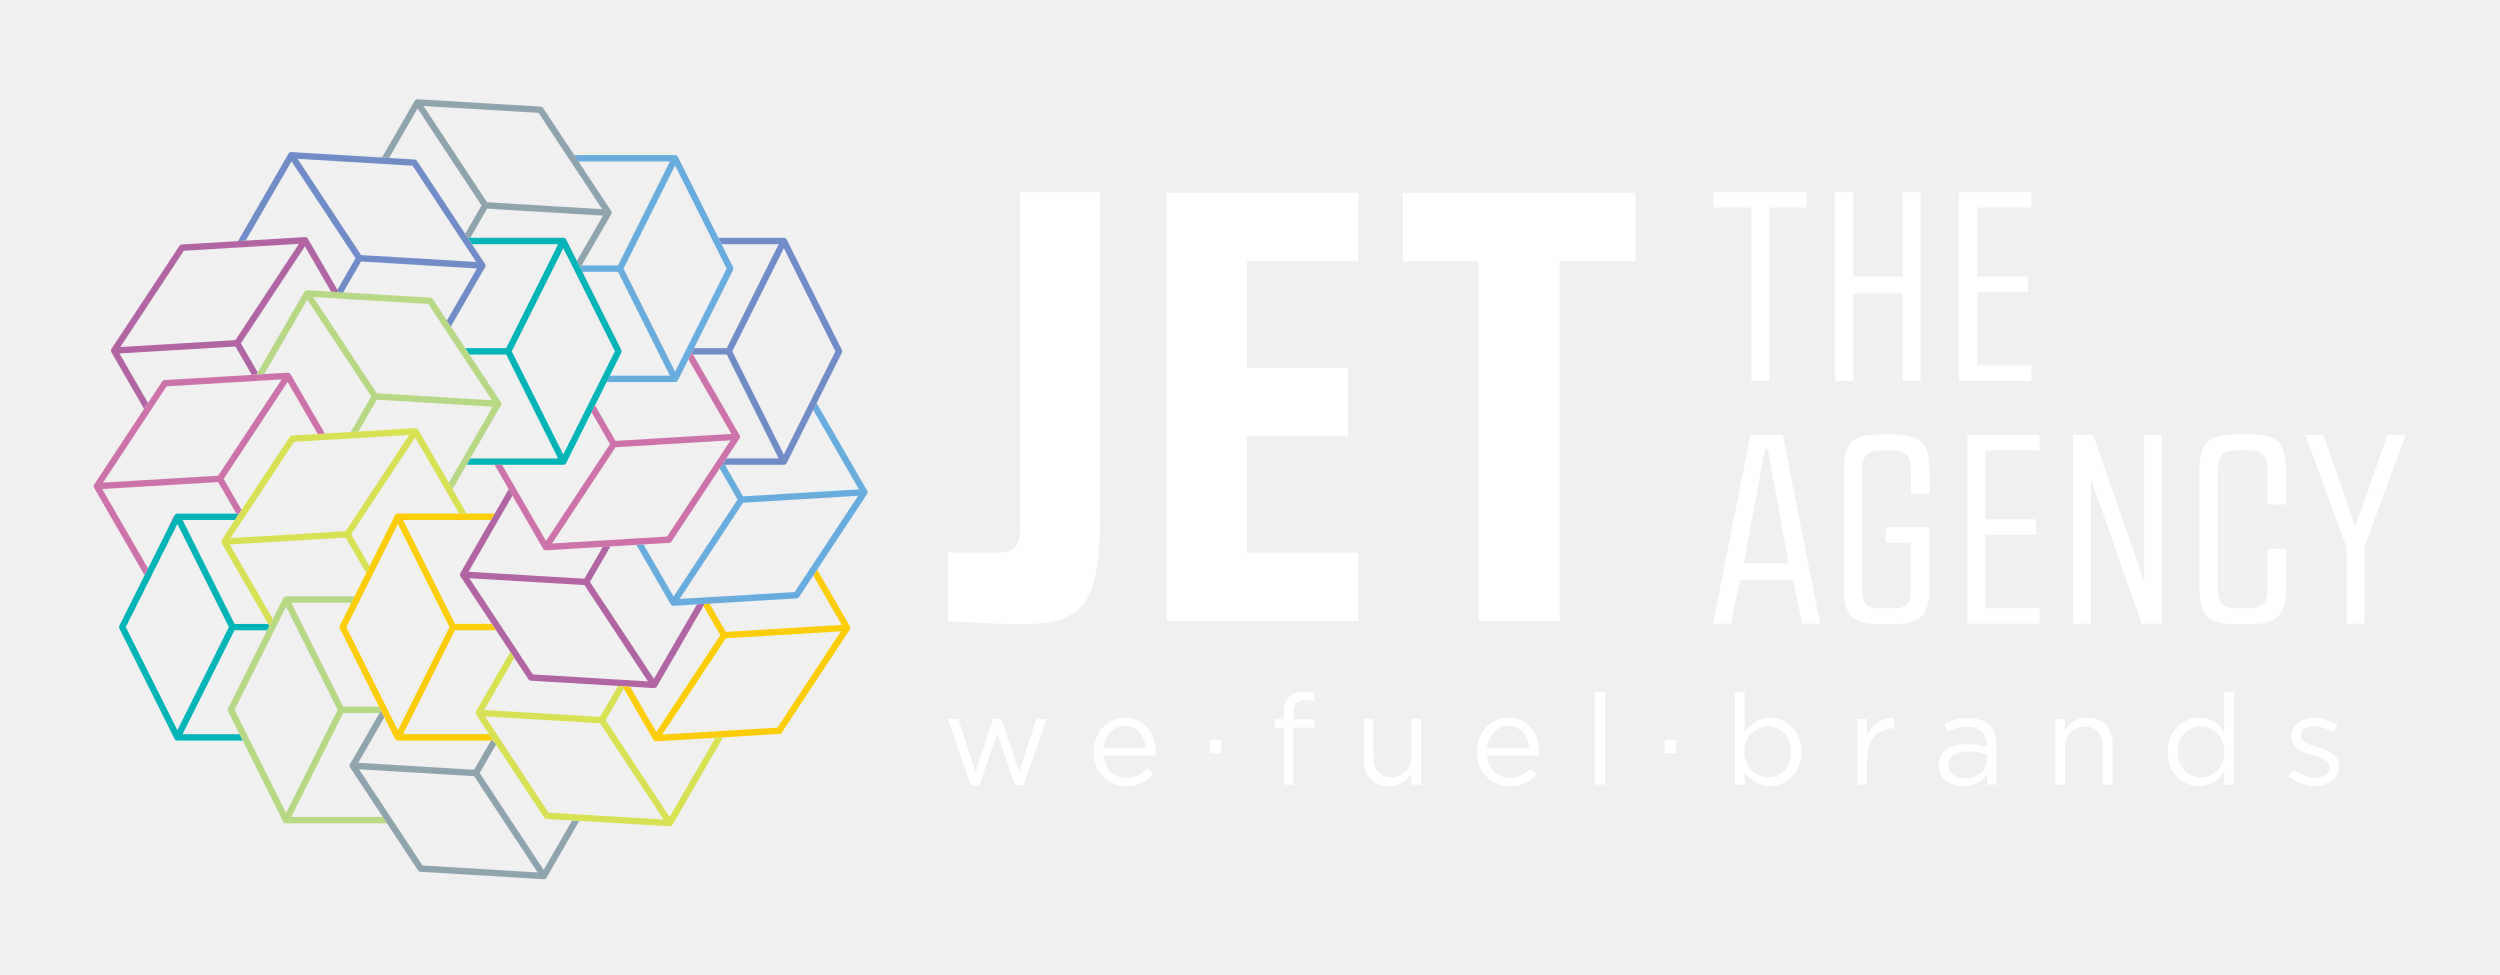
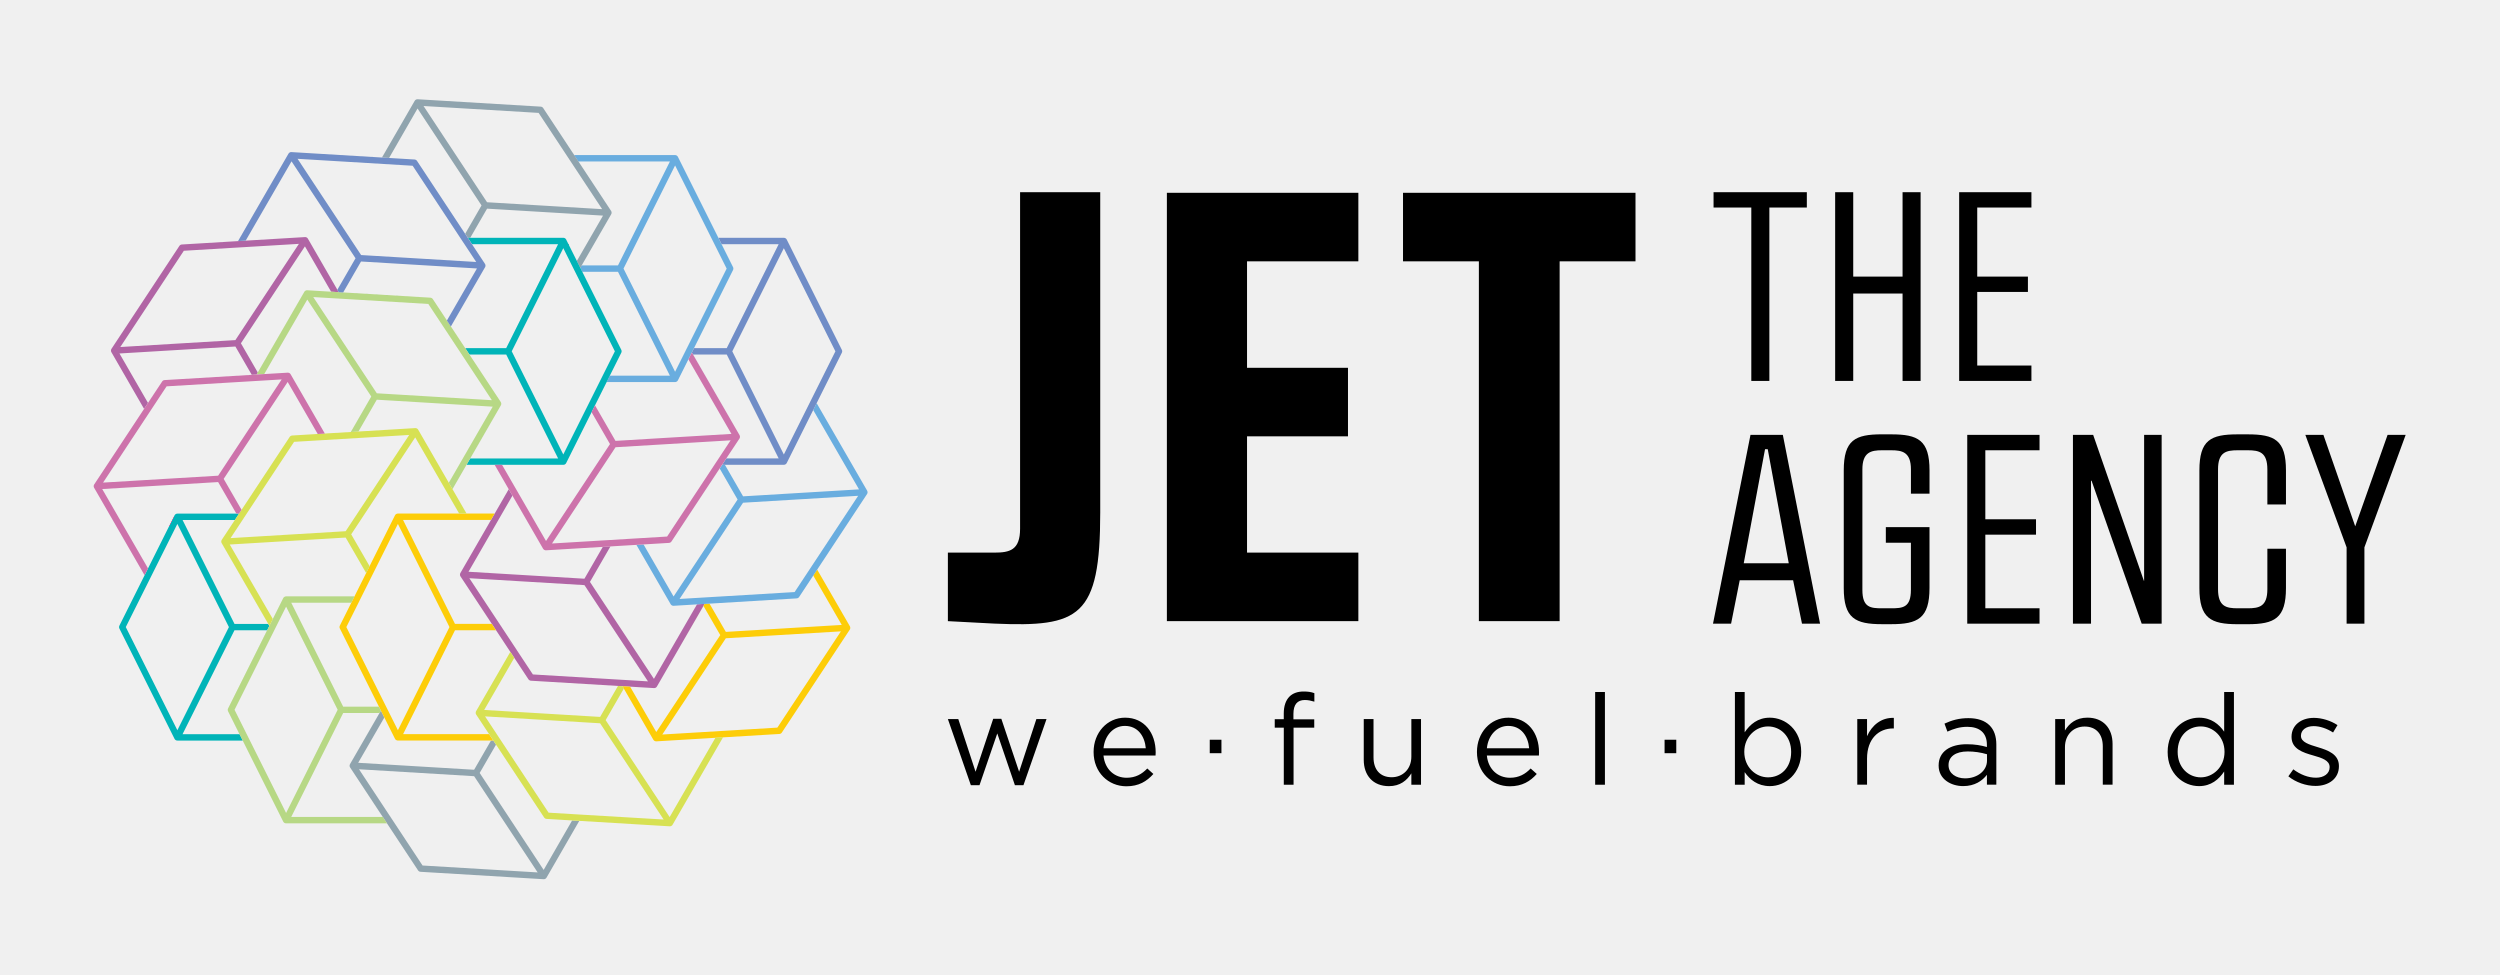
<svg xmlns="http://www.w3.org/2000/svg" width="526" height="205" viewBox="0 0 526 205" fill="none">
  <path d="m140.951 33.975-10.924 21.861h-7.648l5.401-9.364-5.696 9.868 8.632 17.274-8.215-16.434h7.52l10.924 21.86h-12.644l-.671 1.35h14.409c.047 0 .093-.012.139-.023.012 0 .024 0 .035-.006.017-.006.035-.017.052-.023a.905.905 0 0 0 .11-.047c.023-.011.035-.029.058-.04.029-.023.058-.04.081-.07a.33.33 0 0 0 .046-.058.223.223 0 0 0 .047-.058c.006-.011.006-.017.011-.028.006-.006.012-.018.018-.024l2.205-4.412.718-1.442 8.673-17.35a.691.691 0 0 0 0-.602l-3.086-6.173-8.516-17.037c-.006-.006-.012-.018-.017-.024-.006-.011-.006-.017-.012-.029-.012-.023-.029-.034-.046-.057-.018-.024-.029-.041-.047-.058a.953.953 0 0 0-.081-.07c-.017-.011-.034-.029-.058-.04a.359.359 0 0 0-.11-.047c-.017-.005-.034-.017-.057-.023a.616.616 0 0 0-.18-.023h-21.241l.892 1.343h19.278v.006Zm1.088.834 10.85 21.705-10.85 21.704-.694-1.395-6.114-12.23-4.041-8.08.95-1.899 9.899-19.805Z" fill="#69ADDF" />
  <path d="m87.852 22.828 13.46 20.396-3.433 5.953.567.863h.492l3.543-6.139 24.396 1.465-1.383 2.392-4.122 7.14-2.246-4.488 2.246 4.494.723 1.442 5.697-9.868.799-1.384c.006-.006.006-.011.006-.017a.668.668 0 0 0 .063-.15c.006-.018.006-.041.012-.059v-.006c.006-.04.012-.075.012-.115 0-.023-.006-.047-.006-.07-.006-.035-.006-.07-.018-.104-.005-.023-.017-.046-.028-.07-.012-.023-.012-.046-.024-.07a.064.064 0 0 0-.017-.022c-.006-.012-.006-.018-.012-.03l-6.871-10.406-.886-1.343-6.536-9.897a.666.666 0 0 0-.521-.3l-25.896-1.553c-.011 0-.017.006-.029.006-.011 0-.023-.006-.029-.006a.29.29 0 0 0-.069.012c-.029.006-.052.006-.081.011-.035.006-.064.023-.099.035-.023.012-.046.017-.063.029-.035.017-.07.046-.099.07-.011.011-.029.023-.04.034a.56.56 0 0 0-.11.145l-6.883 11.918 1.499.092 5.986-10.4Zm25.473.926 6.547 9.92 6.409 9.706.411.625-1.152-.07-23.064-1.383-11.191-16.956-2.171-3.29 24.211 1.448Zm1.059 159.275-13.46-20.396 2.716-4.708.717-1.245 10.12 15.329-10.687-16.192h-.492l-3.543 6.139-24.396-1.466 1.546-2.669 3.96-6.862-.724-1.442-6.496 11.251a.875.875 0 0 0-.07.168c-.005.018-.005.041-.01.058-.007.029-.007.052-.007.076 0 .011-.005.023-.005.04 0 .023.005.046.005.07.006.023.006.046.012.069 0 .012.006.023.006.035a.35.35 0 0 0 .029.069c.011.023.011.047.029.064l.017.029.012.029 7.757 11.756 6.536 9.896a.68.68 0 0 0 .522.301l25.895 1.558h.064c.028 0 .057-.006.086-.011.024-.006.047-.006.07-.012a.456.456 0 0 0 .092-.04c.024-.012.041-.018.064-.029.035-.018.064-.047.093-.07.011-.011.029-.023.046-.035a.601.601 0 0 0 .104-.139l6.878-11.923-1.499-.093-5.987 10.395Zm-25.478-.927-11.231-17.008-2.136-3.237 24.216 1.454 9.153 13.863 4.214 6.382-24.216-1.454Z" fill="#90A4AE" />
  <path d="m116.393 53.456-9.888 19.788h-8.626l-2.924-4.43 10.404 15.763-6.594-9.99h7.74l.446.898 10.478 20.97H98.933l6.443-11.166-7.028 12.173-.191.336h20.361a.79.79 0 0 0 .168-.023h.011c.023-.006.035-.018.058-.024.006 0 .006-.005.012-.005.023-.006.046-.018.069-.03.012-.005.017-.005.029-.011.017-.011.035-.029.058-.04l.011-.012c.006-.006.018-.012.024-.023a.289.289 0 0 0 .046-.04c.017-.018.029-.041.046-.059a.223.223 0 0 0 .047-.058c.005-.011.005-.023.011-.029.006-.005.012-.017.017-.023l8.511-17.03.671-1.35 2.414-4.83a.685.685 0 0 0 0-.602l-8.631-17.275-.724-1.442-2.246-4.493a.065.065 0 0 0-.018-.023c-.005-.012-.005-.018-.011-.03-.012-.023-.029-.034-.047-.057-.017-.023-.028-.04-.046-.058a.126.126 0 0 0-.046-.04.041.041 0 0 1-.023-.024c-.006 0-.006-.006-.012-.006a.205.205 0 0 0-.058-.04c-.011-.006-.023-.006-.029-.012-.023-.011-.046-.023-.069-.029-.006 0-.012-.006-.012-.006-.017-.005-.035-.017-.058-.023h-.011a.78.78 0 0 0-.168-.023H98.435l.885 1.35h18.098l-1.025 2.078Zm12.482 19.475.492.985-10.23 20.465-.619 1.24-10.849-21.705 10.849-21.705 2.257 4.523 8.1 16.197Zm-78.468 81.543H38.406l10.924-21.861h6.872l-8.21 16.435 8.673-17.35-10.038-17.396 9.795 16.968h-7.086l-10.924-21.861h11.005l.892-1.344H37.323c-.046 0-.098.012-.144.018-.012.005-.024 0-.035.005-.017.006-.035.012-.058.024-.035.017-.075.028-.104.046-.018.011-.04.029-.058.04-.03.024-.058.041-.081.07a.351.351 0 0 0-.047.058.224.224 0 0 0-.046.058c-.006.011-.006.017-.011.029a.065.065 0 0 0-.018.023l-6.298 12.595-5.303 10.609a.687.687 0 0 0 0 .602l11.601 23.211a.091.091 0 0 0 .018.023c.005.011.005.017.011.029.012.017.03.034.047.058.017.023.028.04.046.058a.425.425 0 0 0 .08.063.206.206 0 0 0 .059.041c.035.017.07.035.104.046.017.006.035.017.058.023a.59.59 0 0 0 .18.023h13.76L48 149.644l2.408 4.83Zm-13.09-.834-10.849-21.704 10.85-21.705 5.864 11.744 4.979 9.961-.95 1.899-9.893 19.805Z" fill="#00B4B8" />
  <path d="m31.135 84.768-5.998-10.395 24.39-1.465 3.44 5.953 1.024-.064 10.038-17.39-9.795 16.962-3.543-6.139 13.466-20.395 5.505 9.537 1.61.099-6.49-11.252a.588.588 0 0 0-.104-.133c-.006-.006-.006-.006-.006-.012a.1.1 0 0 0-.029-.023l-.011-.012c-.023-.023-.053-.034-.076-.052a.102.102 0 0 1-.029-.023l-.034-.017c-.006-.006-.012-.006-.018-.006l-.052-.017c-.023-.006-.04-.018-.058-.024-.017-.005-.034-.005-.052-.005h-.006a.446.446 0 0 0-.086-.012h-.065l-12.446.747-1.61.098-11.839.713a.657.657 0 0 0-.52.3L23.452 73.395c-.006.012-.006.018-.012.023-.006.012-.012.018-.017.03a.267.267 0 0 0-.023.069.351.351 0 0 0-.03.07l-.017.104c0 .023-.006.046-.006.07 0 .04.006.08.012.12.006.018.006.035.006.053a.47.47 0 0 0 .07.168l6.877 11.923 3.803-5.762-2.981 4.506Zm7.543-32.007 11.863-.712 10.247-.614 2.101-.127-13.367 20.25-24.211 1.454 13.367-20.25Zm98.909 90.067-13.46-20.395 4.313-7.476-1.609.098-3.867 6.706-24.39-1.465 6.483-11.235 2.762-4.789 6.443 11.165-7.028-12.172-.197-.336-2.958 5.131-.776 1.343-6.443 11.165a.545.545 0 0 0-.052.133c-.006.012-.012.023-.012.035-.006.023-.006.04-.006.058-.005.017-.005.04-.005.058-.006.017-.006.04-.006.058 0 .023.006.046.006.069 0 .023.005.046.011.064 0 .011 0 .029.006.04a.324.324 0 0 0 .029.07.217.217 0 0 0 .023.064c.006.011.012.017.017.023.006.011.006.017.012.029l9.969 15.097.527.793.828 1.257 2.975 4.505a.68.68 0 0 0 .522.301l19.272 1.158 1.609.093 5.008.301h.064a.23.23 0 0 0 .063-.011h.024c.023-.006.04-.006.063-.012h.012c.023-.006.04-.017.058-.023a.378.378 0 0 1 .035-.017c.017-.012.04-.012.057-.024 0 0 .006 0 .006-.005.023-.012.047-.035.07-.053.005-.005.011-.005.017-.011.017-.012.035-.023.046-.035 0 0 0-.006.006-.006a.522.522 0 0 0 .081-.11c.006-.011.018-.017.023-.029l3.491-6.045 6.554-11.345-1.61.099-9.066 15.681Zm-6.177.232h-.029l-19.266-1.158-3.387-5.131v-.006l-.677-1.03-9.153-13.858-.145-.22 24.216 1.453 10.531 15.96 2.831 4.291-2.547-.156-2.374-.145Z" fill="#B165A5" />
  <path d="m171.102 121.089 6.003 10.395-24.39 1.465-3.439-5.953 18.335-1.101-19.354 1.164-6.559 11.345.7-1.21 5.604-9.706 3.543 6.138-13.465 20.396-5.506-9.543-1.609-.093 6.495 11.246a.63.63 0 0 0 .104.139l.006.006a.498.498 0 0 0 .046.035c.006.005.012.005.012.011a.358.358 0 0 0 .087.064c.017.011.035.017.052.023l.041.017c.017.006.034.018.052.024h.011c.018.005.041.005.064.011.011 0 .023.006.029.006.017.006.04.012.058.012h.063l12.447-.748 1.61-.092 11.839-.712a.667.667 0 0 0 .521-.302l14.293-21.652c.006-.006.006-.017.012-.023.006-.012.012-.018.017-.029a.305.305 0 0 0 .024-.07c.011-.023.023-.046.029-.069.011-.035.011-.07.017-.104 0-.023.006-.047.006-.07a.827.827 0 0 0-.012-.121c-.006-.018-.006-.041-.006-.058-.017-.058-.034-.116-.069-.168l-6.884-11.924-3.803 5.762 2.976-4.511Zm-7.544 32.001-11.862.712-7.625.458-4.724.283 13.368-20.251 24.211-1.453-13.368 20.251Zm-78.751 1.384 2.414-4.83 8.51-17.037h8.626l2.484 3.764-9.97-15.097 6.595 9.99h-7.74L84.8 109.397h18.491l.776-1.344h-20.36a.865.865 0 0 0-.18.024c-.017.005-.034.017-.057.023a.694.694 0 0 0-.076.035c-.011.005-.023.005-.029.011-.023.012-.04.029-.057.041-.018.011-.035.029-.053.046a.114.114 0 0 0-.028.023.47.47 0 0 0-.047.058.225.225 0 0 0-.046.058l-.012.029c-.005.006-.011.012-.017.023l-5.355 10.708-.718 1.442-2.443 4.881-.672 1.344-2.414 4.829a.69.69 0 0 0 0 .603l8.215 16.434.423.84.718 1.442 2.246 4.494c.006.011.012.017.017.023.006.006.006.017.012.029.011.023.029.035.046.058.018.023.03.04.047.058a.582.582 0 0 0 .081.064c.017.011.034.028.057.04a.498.498 0 0 0 .093.041c.006 0 .012.005.017.005.018.006.035.018.058.024.012 0 .024 0 .035.005a.564.564 0 0 0 .145.024h20.077l-.886-1.344H84.807v.006Zm-1.088-.834-.122-.249-2.125-4.251-8.602-17.205 2.744-5.489.011-.029 8.094-16.186 10.849 21.704-10.85 21.705Z" fill="#FDCD08" />
  <path d="m60.753 69.781 3.901-6.752.058.093 2.912 4.412 10.49 15.89-4.312 7.477 1.609-.099 3.867-6.705 24.39 1.465-1.152 1.998-8.093 14.019.776 1.344 2.958-5.13.197-.337 7.028-12.172c.023-.047.041-.093.058-.14 0-.005.006-.017.011-.022.006-.018.006-.041.006-.058 0-.018 0-.03.006-.047.006-.023.006-.046.006-.07 0-.022-.006-.046-.006-.069-.006-.034-.006-.07-.017-.104-.006-.023-.018-.046-.029-.07-.012-.023-.012-.046-.023-.069a.08.08 0 0 0-.018-.023c-.006-.012-.006-.017-.011-.029L94.955 68.82l-.086-.127-.828-1.257-2.976-4.505a.681.681 0 0 0-.52-.301l-19.274-1.16-1.61-.098-5.008-.301h-.028c-.012 0-.024-.006-.035-.006a.339.339 0 0 0-.075.011c-.024.006-.047.006-.07.012a.619.619 0 0 0-.11.04c-.017.006-.035.012-.052.024a.497.497 0 0 0-.098.07c-.006.005-.012.005-.012.01a.122.122 0 0 1-.035.024.681.681 0 0 0-.11.145L53.99 78.791l1.61-.098 5.152-8.913Zm32.761-.7.347.527 8.846 13.406.782 1.187-24.21-1.454L65.91 62.502l2.327.14 2.588.155h.029l19.266 1.159 3.393 5.125Zm-12.968 102.8H61.279l10.925-21.86h7.647l-6.2 10.748 6.496-11.252-.423-.84h-7.52l-10.925-21.861h12.644l.672-1.343H60.19a.606.606 0 0 0-.145.023c-.011.006-.023.006-.035.006a.17.17 0 0 0-.052.023c-.011.006-.029.011-.04.017a.236.236 0 0 0-.064.029c-.023.012-.035.029-.058.041-.017.011-.034.029-.052.04-.011.012-.023.018-.034.029-.018.017-.03.041-.047.058-.017.023-.035.035-.046.058-.006.006-.006.017-.012.029-.006.006-.011.017-.017.023l-2.206 4.413-.724 1.442-8.672 17.349a.69.69 0 0 0 0 .603l3.086 6.173 8.516 17.031c.006.006.011.017.017.023.006.012.006.018.012.029.011.023.029.035.046.058.017.023.03.041.047.058.023.023.052.046.08.07.018.011.035.028.058.04.035.017.07.035.105.046.017.006.034.018.057.024a.623.623 0 0 0 .18.023h21.24l-7.757-11.756 6.872 10.406Zm-20.35-.833-10.848-21.705 10.849-21.705 2.674 5.351 4.134 8.27 4.04 8.078-.74 1.483-10.108 20.228Z" fill="#B7D885" />
  <path d="M182.518 103.455c-.006-.017-.006-.04-.006-.058a.471.471 0 0 0-.069-.168l-10.618-18.403-6.299 12.6 5.575-11.153 9.634 16.69-24.39 1.465-3.821-6.625h-.579L141.31 113.92l10.12-15.328 3.757 6.509-13.466 20.401-6.322-10.95-1.499.092 5.847 10.129 1.36 2.351c.006.011.018.023.023.029.024.035.053.075.082.11h.005c.012.017.029.023.047.04h.005c.029.024.052.047.081.064.006 0 .006.006.012.006.017.011.035.017.052.023.012.006.023.006.029.012a.328.328 0 0 0 .064.023c.006 0 .011 0 .011.006a.232.232 0 0 0 .058.005c.006 0 .018 0 .023.006.024.006.041.012.064.012h.064l4.926-.296 1.61-.098 19.353-1.164a.67.67 0 0 0 .521-.301l3.804-5.762 10.49-15.896c.006-.006.006-.018.012-.024a.072.072 0 0 1 .017-.023c.012-.023.017-.046.023-.069a.346.346 0 0 0 .029-.07c.012-.034.012-.069.017-.104.006-.023.006-.046.012-.069-.012-.047-.017-.087-.023-.128Zm-15.33 21.114-19.244 1.152-4.26.255-.707.047 8.389-12.712 4.973-7.539 24.216-1.454-13.367 20.251Z" fill="#69ADDF" />
  <path d="M151.829 51.383h12.001l-10.924 21.86h-6.872l8.209-16.428-8.672 17.35 10.039 17.39-9.79-16.968h7.086l10.924 21.861h-11.005l-.886 1.344h12.986c.046 0 .092-.012.144-.018.012-.006.023 0 .035-.006a.17.17 0 0 0 .052-.023.89.89 0 0 0 .11-.046c.017-.012.035-.03.058-.04.029-.024.058-.041.081-.07a.388.388 0 0 0 .046-.058.225.225 0 0 0 .047-.058c.005-.012.005-.023.011-.029.006-.006.012-.017.018-.023l6.298-12.601 5.303-10.61a.685.685 0 0 0 0-.602l-11.601-23.21a.08.08 0 0 0-.018-.023c-.006-.011-.006-.023-.011-.029-.012-.023-.029-.035-.047-.058-.017-.017-.029-.04-.046-.058a.434.434 0 0 0-.081-.063.207.207 0 0 0-.058-.04c-.035-.018-.069-.036-.11-.047-.017-.006-.035-.018-.058-.023a.61.61 0 0 0-.179-.024h-13.761l3.085 6.174-2.414-4.824Zm13.09.834 10.849 21.704-10.849 21.705-5.865-11.744-4.979-9.96.741-1.483 10.103-20.222ZM61.337 33.947l13.466 20.395-3.028 5.247-.799 1.378-6.2-10.748 6.49 11.252 19.272 1.158-18.334-1.1 3.757-6.509 24.39 1.465-6.322 10.957.828 1.256 2.078-3.602 5.124-8.877c0-.006 0-.006.006-.006a.927.927 0 0 0 .063-.157c.006-.017.006-.04.006-.057v-.006c.006-.04.012-.075.012-.116 0-.023-.006-.046-.006-.07-.006-.034-.006-.069-.018-.104-.005-.023-.017-.046-.028-.07-.012-.022-.012-.046-.029-.069a.092.092 0 0 0-.018-.023c-.006-.011-.006-.017-.011-.029l-2.721-4.117-.886-1.344-.567-.863-10.12-15.328a.666.666 0 0 0-.521-.301l-5.384-.325-1.505-.092L61.326 32h-.03c-.011 0-.023-.006-.034-.006-.03 0-.052.006-.081.012-.023 0-.04.006-.058.006-.046.011-.081.028-.122.046-.011.006-.029.011-.04.017a.826.826 0 0 0-.116.081c-.012.012-.023.018-.029.023a.58.58 0 0 0-.116.145L50.083 50.723l1.61-.098 9.644-16.678Zm19.342.556 6.142.37L97.52 51.076l.012.012 2.663 4.03-15.203-.915-8.678-.52-.336-.018-13.367-20.251 18.068 1.089Z" fill="#708DC7" />
  <path d="m48.334 114.568 5.39-.324 14.473-.869 4.528-.272 1.337 2.31 2.981 5.16.724-1.442-3.873-6.706L87.36 92.03l6.484 11.228 2.767 4.795h1.551l-2.958-5.131-.775-1.349-6.444-11.165a.866.866 0 0 0-.11-.145c-.006-.006-.011-.011-.017-.011-.006-.006-.012-.006-.012-.012-.006 0-.006-.006-.011-.006a.511.511 0 0 0-.099-.07.231.231 0 0 0-.052-.022l-.006-.006h-.006a.635.635 0 0 0-.104-.04c-.017-.007-.034-.007-.058-.007l-.011-.005a.338.338 0 0 0-.075-.012h-.035c-.012 0-.018-.006-.03 0l-11.942.718-1.61.099-5.448.324-1.499.093-5.39.324a.68.68 0 0 0-.422.18.505.505 0 0 0-.099.121L50.83 107.26l-.52.787-.886 1.344-2.762 4.187c-.005.005-.005.017-.011.029-.006.005-.012.017-.018.023-.011.023-.017.046-.029.069a.358.358 0 0 0-.029.07v.011a2.713 2.713 0 0 0-.017.093c-.006.023-.006.046-.006.069 0 .041.006.082.012.116.006.018.006.041.006.058a.538.538 0 0 0 .07.162l10.038 17.396.723-1.442-9.066-15.664Zm13.541-21.606 6.131-.365h.012l15.376-.92 2.698-.163-13.367 20.251-24.211 1.454.168-.261 2.535-3.839.012-.024 10.647-16.133Zm79.018 78.948-13.466-20.396 3.827-6.63 6.2 10.748-6.489-11.246-19.273-1.158 18.329 1.1-3.757 6.509-24.39-1.465 6.327-10.957-.828-1.256-7.207 12.479a.525.525 0 0 0-.052.133.086.086 0 0 0-.012.035c-.006.018-.006.041-.006.058-.006.023-.005.041-.005.064-.006.017-.006.035-.006.058s.006.046.006.069c0 .006.005.012.005.023v.012c.006.023.006.046.012.069a.324.324 0 0 0 .029.07c.011.023.011.046.023.069.006.012.012.018.017.024.006.011.006.017.012.023l2.715 4.117.892 1.344 10.687 16.191a.66.66 0 0 0 .521.301l5.384.325 1.505.092 19.006 1.141h.058c.029 0 .058-.012.087-.012.023-.005.046-.005.069-.011a.437.437 0 0 0 .093-.041c.023-.011.046-.017.064-.029a.891.891 0 0 0 .086-.063.322.322 0 0 0 .052-.041.508.508 0 0 0 .082-.11c.005-.011.017-.017.023-.029l10.623-18.398-1.609.099-9.634 16.689Zm-19.336-.556-6.137-.37-10.565-16.007-.133-.202-.006-.012-2.663-4.036 10.623.637 12.453.747 1.135.069 13.367 20.246-18.074-1.072Z" fill="#D7E153" />
  <path d="m31.14 119.583-9.633-16.69 24.39-1.465 3.827 6.625h.573l.521-.787-3.757-6.509 13.466-20.396 6.322 10.956 1.499-.092-7.202-12.48c-.029-.052-.07-.098-.11-.145-.011-.011-.029-.023-.04-.034-.03-.023-.058-.053-.093-.07a.205.205 0 0 0-.052-.023c-.006 0-.006 0-.012-.006h-.005c-.035-.011-.064-.029-.099-.034-.017-.006-.035-.006-.052-.012h-.017a.34.34 0 0 0-.076-.012h-.034c-.012 0-.018-.006-.03 0l-4.926.296-1.61.098-1.024.064-18.329 1.1a.657.657 0 0 0-.52.301l-3.804 5.762-10.49 15.891c-.006.011-.006.017-.012.023-.006.011-.012.017-.017.029-.012.023-.018.046-.03.069-.011.023-.017.047-.028.07a22.46 22.46 0 0 0-.018.104c-.006.023-.006.046-.006.069 0 .041.006.076.012.116a.218.218 0 0 1 .006.058.603.603 0 0 0 .07.168l10.617 18.404 6.298-12.596-5.575 11.148Zm3.908-38.296 19.383-1.164 4.834-.29-3.086 4.674-10.282 15.578-24.21 1.453 13.361-20.25Zm119.988 11.814.55-.834c.006-.011.006-.017.012-.029a.08.08 0 0 1 .017-.023c.012-.023.017-.046.023-.07a.345.345 0 0 0 .029-.069c.006-.017.006-.035.006-.052 0-.006.006-.017.006-.029 0-.006.006-.017.006-.023.005-.023.005-.046.005-.07 0-.011 0-.017-.005-.029 0-.029-.006-.058-.012-.087-.006-.017-.006-.04-.006-.057a.565.565 0 0 0-.063-.162v-.006l-10.039-17.39-.724 1.441 9.049 15.682-24.39 1.465-4.313-7.476 2.443-4.882-8.51 17.032 5.349-10.708 3.873 6.706-13.46 20.396-6.484-11.229-2.767-4.795h-1.552l2.958 5.131.197.336 7.028 12.173c.029.052.07.098.105.139h.005c.012.011.029.017.041.034l.006.006c.029.023.052.046.081.064.006 0 .006.006.011.006a.259.259 0 0 0 .052.023c.012.006.018.006.029.011.024.012.041.024.064.029h.012c.023.006.04.006.058.012.005 0 .017.006.023.006.023.005.04.011.063.011h.058l11.944-.718 1.609-.098 2.507-.151 2.941-.174 1.499-.092 5.39-.325a.67.67 0 0 0 .521-.301l10.635-16.116.886-1.343 2.234-3.365ZM132.8 113.346l-14.392.869-2.264.133 8.748-13.25 4.619-7 24.211-1.454-.214.324-2.495 3.781-.006.006-.064.099-10.583 16.035-7.56.457Z" fill="#CD73AB" />
-   <path d="M199.434 116.271h9.784c3.219 0 5.407-.516 5.407-5.021V40.432h16.864v67.338c0 22.144-4.376 24.206-22.271 23.436l-9.784-.516v-14.419Zm62.941 0h23.423v14.419h-40.287V40.56h40.287v14.42h-23.423v22.404h21.241v14.42h-21.241v24.467Zm65.772 14.419h-16.992V54.98h-15.961V40.56h48.914v14.42h-15.961v75.71Zm44.126-50.537h-3.798v-36.49h-7.943v-3.23h19.626v3.23h-7.885v36.49Zm13.842-39.721h3.804v17.761h10.38v-17.76h3.797v39.72h-3.797V61.766h-10.38v18.387h-3.804v-39.72Zm29.896 36.483h11.399v3.238h-15.203v-39.72h15.203v3.23h-11.399v14.53h10.663v3.232h-10.663v15.49Zm-33.069 54.308h-3.803l-1.87-9.138h-11.231l-1.818 9.138h-3.804l7.885-39.72h6.808l7.833 39.72Zm-16.059-12.711h9.471l-4.423-24.004h-.567l-4.481 24.004Zm31.036-27.125c5.616 0 8.053 1.193 8.053 7.603v4.882h-3.913v-5.107c0-3.631-1.812-4.03-4.14-4.03h-1.933c-2.328 0-4.14.399-4.14 4.03v25.364c0 3.689 1.702 3.857 4.14 3.857h1.927c2.438 0 4.14-.168 4.14-3.857v-9.931h-5.274v-3.296h9.187v12.822c0 6.358-2.437 7.603-8.053 7.603h-1.927c-5.674 0-8.059-1.245-8.059-7.603v-24.74c0-6.41 2.379-7.603 8.059-7.603h1.933v.006Zm19.794 36.599h11.405v3.237h-15.209v-39.72h15.209v3.231h-11.405v14.524h10.664v3.237h-10.664v15.491Zm22.688-36.489 10.67 30.703h.052V91.497h3.688v39.726h-4.198l-10.548-30.078h-.115v30.078h-3.804V91.497h4.255Zm32.507-.11c5.673 0 8.058 1.193 8.058 7.604v7.152h-3.913v-7.378c0-3.631-1.702-4.03-4.139-4.03h-2.096c-2.437 0-4.145.399-4.145 4.03v25.196c0 3.631 1.702 4.025 4.145 4.025h2.096c2.443 0 4.139-.394 4.139-4.025v-8.512h3.913v8.281c0 6.358-2.385 7.603-8.058 7.603h-2.096c-5.673 0-8.059-1.245-8.059-7.603V98.99c0-6.41 2.38-7.603 8.059-7.603h2.096Zm20.818 23.778-8.678-23.662h3.798l6.692 19.237 6.808-19.237h3.804l-8.678 23.662v16.058h-3.746v-16.058Zm-294.292 36.124h2.189l3.635 11.09 3.711-11.142h1.714l3.74 11.142 3.63-11.09h2.136l-4.857 13.921h-1.795l-3.711-10.898-3.74 10.898h-1.818l-4.834-13.921Zm30.66 6.949v-.052c0-3.985 2.808-7.187 6.623-7.187 4.087 0 6.438 3.26 6.438 7.297 0 .266 0 .428-.029.666h-10.953c.295 2.994 2.402 4.679 4.863 4.679 1.898 0 3.23-.776 4.353-1.952l1.28 1.153c-1.39 1.552-3.069 2.594-5.691 2.594-3.786-.012-6.884-2.925-6.884-7.198Zm10.982-.805c-.214-2.514-1.655-4.702-4.411-4.702-2.403 0-4.22 2.003-4.487 4.702h8.898Zm15.915-1.79h-2.46v2.832h2.46v-2.832Zm13.113-2.536h-1.899v-1.789h1.899v-1.205c0-1.575.428-2.779 1.204-3.555.695-.695 1.708-1.066 2.964-1.066.967 0 1.604.104 2.27.348v1.789c-.747-.214-1.303-.347-2.004-.347-1.603 0-2.402.961-2.402 2.941v1.124h4.382v1.76h-4.353v11.999h-2.055v-11.999h-.006Zm16.829 6.758v-8.576h2.055v8.072c0 2.566 1.39 4.17 3.821 4.17 2.351 0 4.14-1.738 4.14-4.326v-7.911h2.032v13.818h-2.032v-2.404c-.933 1.494-2.351 2.699-4.724 2.699-3.347-.012-5.292-2.253-5.292-5.542Zm23.817-1.627v-.052c0-3.985 2.808-7.187 6.623-7.187 4.088 0 6.438 3.26 6.438 7.297 0 .266 0 .428-.023.666h-10.953c.295 2.994 2.402 4.679 4.863 4.679 1.893 0 3.23-.776 4.353-1.952l1.285 1.153c-1.389 1.552-3.074 2.594-5.691 2.594-3.791-.012-6.895-2.925-6.895-7.198Zm10.983-.805c-.214-2.514-1.656-4.702-4.406-4.702-2.402 0-4.22 2.003-4.487 4.702h8.893Zm15.943-11.837h-2.055v19.51h2.055v-19.51Zm15.012 10.047h-2.461v2.832h2.461v-2.832Zm14.392 6.817v2.646h-2.055v-19.504h2.055v8.472c1.123-1.656 2.75-3.075 5.291-3.075 3.312 0 6.6 2.618 6.6 7.164v.052c0 4.517-3.259 7.186-6.6 7.186-2.57-.005-4.22-1.389-5.291-2.941Zm9.778-4.222v-.052c0-3.26-2.241-5.345-4.863-5.345-2.565 0-4.996 2.166-4.996 5.316v.052c0 3.208 2.431 5.345 4.996 5.345 2.675 0 4.863-1.975 4.863-5.316Zm13.912-6.949h2.055v3.607c1.013-2.299 3.016-3.955 5.638-3.851v2.218h-.162c-3.016 0-5.476 2.166-5.476 6.336v5.501h-2.055v-13.811Zm17.118 9.81v-.052c0-2.913 2.403-4.46 5.905-4.46 1.76 0 3.022.238 4.25.585v-.48c0-2.485-1.523-3.77-4.117-3.77-1.626 0-2.912.428-4.191 1.013l-.614-1.685c1.523-.695 3.022-1.152 5.025-1.152 1.951 0 3.445.509 4.464 1.523.932.932 1.418 2.27 1.418 4.036v8.443h-1.98v-2.085c-.961 1.257-2.564 2.381-4.996 2.381-2.57 0-5.164-1.466-5.164-4.297Zm10.178-1.072v-1.332a14.319 14.319 0 0 0-4.059-.59c-2.593 0-4.035 1.123-4.035 2.86v.053c0 1.737 1.604 2.75 3.474 2.75 2.536 0 4.62-1.552 4.62-3.741Zm14.34-8.738h2.055v2.403c.909-1.494 2.35-2.699 4.73-2.699 3.34 0 5.291 2.247 5.291 5.531v8.576h-2.055v-8.067c0-2.565-1.389-4.169-3.821-4.169-2.379 0-4.139 1.737-4.139 4.332v7.91h-2.055v-13.817h-.006Zm23.667 6.949v-.052c0-4.517 3.288-7.187 6.599-7.187 2.565 0 4.221 1.39 5.292 2.942v-8.339h2.055v19.504h-2.055v-2.78c-1.123 1.657-2.75 3.075-5.292 3.075-3.317-.005-6.599-2.623-6.599-7.163Zm11.966-.029v-.052c0-3.179-2.432-5.316-4.996-5.316-2.669 0-4.863 1.974-4.863 5.316v.052c0 3.26 2.269 5.345 4.863 5.345 2.564 0 4.996-2.166 4.996-5.345Zm13.431 5.13 1.042-1.471c1.493 1.118 3.149 1.761 4.782 1.761 1.655 0 2.86-.857 2.86-2.195v-.052c0-1.39-1.627-1.923-3.445-2.432-2.165-.614-4.568-1.367-4.568-3.898v-.057c0-2.381 1.98-3.956 4.701-3.956 1.685 0 3.555.591 4.967 1.523l-.932 1.552c-1.285-.828-2.75-1.337-4.087-1.337-1.633 0-2.669.857-2.669 2.003v.058c0 1.309 1.708 1.819 3.555 2.374 2.136.643 4.434 1.471 4.434 3.956v.052c0 2.617-2.165 4.14-4.915 4.14-1.985.012-4.174-.764-5.725-2.021Z" fill="#fff" />
+   <path d="M199.434 116.271h9.784c3.219 0 5.407-.516 5.407-5.021V40.432h16.864v67.338c0 22.144-4.376 24.206-22.271 23.436l-9.784-.516v-14.419Zm62.941 0h23.423v14.419h-40.287V40.56h40.287v14.42h-23.423v22.404h21.241v14.42h-21.241v24.467Zm65.772 14.419h-16.992V54.98h-15.961V40.56h48.914v14.42h-15.961v75.71Zm44.126-50.537h-3.798v-36.49h-7.943v-3.23h19.626v3.23h-7.885v36.49Zm13.842-39.721h3.804v17.761h10.38v-17.76h3.797v39.72h-3.797V61.766h-10.38v18.387h-3.804v-39.72Zm29.896 36.483h11.399v3.238h-15.203v-39.72h15.203v3.23h-11.399v14.53h10.663v3.232h-10.663v15.49Zm-33.069 54.308h-3.803l-1.87-9.138h-11.231l-1.818 9.138h-3.804l7.885-39.72h6.808l7.833 39.72Zm-16.059-12.711h9.471l-4.423-24.004h-.567l-4.481 24.004Zm31.036-27.125c5.616 0 8.053 1.193 8.053 7.603v4.882h-3.913v-5.107c0-3.631-1.812-4.03-4.14-4.03h-1.933c-2.328 0-4.14.399-4.14 4.03v25.364c0 3.689 1.702 3.857 4.14 3.857h1.927c2.438 0 4.14-.168 4.14-3.857v-9.931h-5.274v-3.296h9.187v12.822c0 6.358-2.437 7.603-8.053 7.603h-1.927c-5.674 0-8.059-1.245-8.059-7.603v-24.74c0-6.41 2.379-7.603 8.059-7.603h1.933v.006Zm19.794 36.599h11.405v3.237h-15.209v-39.72h15.209v3.231h-11.405v14.524h10.664v3.237h-10.664v15.491Zm22.688-36.489 10.67 30.703h.052V91.497h3.688v39.726h-4.198l-10.548-30.078h-.115v30.078h-3.804V91.497h4.255Zm32.507-.11c5.673 0 8.058 1.193 8.058 7.604v7.152h-3.913v-7.378c0-3.631-1.702-4.03-4.139-4.03h-2.096c-2.437 0-4.145.399-4.145 4.03v25.196c0 3.631 1.702 4.025 4.145 4.025h2.096c2.443 0 4.139-.394 4.139-4.025v-8.512h3.913v8.281c0 6.358-2.385 7.603-8.058 7.603h-2.096c-5.673 0-8.059-1.245-8.059-7.603V98.99c0-6.41 2.38-7.603 8.059-7.603h2.096Zm20.818 23.778-8.678-23.662h3.798l6.692 19.237 6.808-19.237h3.804l-8.678 23.662v16.058h-3.746v-16.058Zm-294.292 36.124h2.189l3.635 11.09 3.711-11.142h1.714l3.74 11.142 3.63-11.09h2.136l-4.857 13.921h-1.795l-3.711-10.898-3.74 10.898h-1.818l-4.834-13.921Zm30.66 6.949v-.052c0-3.985 2.808-7.187 6.623-7.187 4.087 0 6.438 3.26 6.438 7.297 0 .266 0 .428-.029.666h-10.953c.295 2.994 2.402 4.679 4.863 4.679 1.898 0 3.23-.776 4.353-1.952l1.28 1.153c-1.39 1.552-3.069 2.594-5.691 2.594-3.786-.012-6.884-2.925-6.884-7.198Zm10.982-.805c-.214-2.514-1.655-4.702-4.411-4.702-2.403 0-4.22 2.003-4.487 4.702h8.898Zm15.915-1.79h-2.46v2.832h2.46v-2.832Zm13.113-2.536h-1.899v-1.789h1.899v-1.205c0-1.575.428-2.779 1.204-3.555.695-.695 1.708-1.066 2.964-1.066.967 0 1.604.104 2.27.348v1.789c-.747-.214-1.303-.347-2.004-.347-1.603 0-2.402.961-2.402 2.941v1.124h4.382v1.76h-4.353v11.999h-2.055v-11.999h-.006Zm16.829 6.758v-8.576h2.055v8.072c0 2.566 1.39 4.17 3.821 4.17 2.351 0 4.14-1.738 4.14-4.326v-7.911h2.032v13.818h-2.032v-2.404c-.933 1.494-2.351 2.699-4.724 2.699-3.347-.012-5.292-2.253-5.292-5.542Zm23.817-1.627v-.052c0-3.985 2.808-7.187 6.623-7.187 4.088 0 6.438 3.26 6.438 7.297 0 .266 0 .428-.023.666h-10.953c.295 2.994 2.402 4.679 4.863 4.679 1.893 0 3.23-.776 4.353-1.952l1.285 1.153c-1.389 1.552-3.074 2.594-5.691 2.594-3.791-.012-6.895-2.925-6.895-7.198Zm10.983-.805c-.214-2.514-1.656-4.702-4.406-4.702-2.402 0-4.22 2.003-4.487 4.702h8.893Zm15.943-11.837h-2.055v19.51h2.055v-19.51Zm15.012 10.047h-2.461v2.832h2.461v-2.832Zm14.392 6.817v2.646h-2.055v-19.504h2.055v8.472c1.123-1.656 2.75-3.075 5.291-3.075 3.312 0 6.6 2.618 6.6 7.164v.052c0 4.517-3.259 7.186-6.6 7.186-2.57-.005-4.22-1.389-5.291-2.941Zm9.778-4.222v-.052c0-3.26-2.241-5.345-4.863-5.345-2.565 0-4.996 2.166-4.996 5.316v.052c0 3.208 2.431 5.345 4.996 5.345 2.675 0 4.863-1.975 4.863-5.316Zm13.912-6.949h2.055v3.607c1.013-2.299 3.016-3.955 5.638-3.851v2.218h-.162c-3.016 0-5.476 2.166-5.476 6.336v5.501h-2.055v-13.811Zm17.118 9.81v-.052c0-2.913 2.403-4.46 5.905-4.46 1.76 0 3.022.238 4.25.585v-.48c0-2.485-1.523-3.77-4.117-3.77-1.626 0-2.912.428-4.191 1.013l-.614-1.685c1.523-.695 3.022-1.152 5.025-1.152 1.951 0 3.445.509 4.464 1.523.932.932 1.418 2.27 1.418 4.036v8.443h-1.98v-2.085c-.961 1.257-2.564 2.381-4.996 2.381-2.57 0-5.164-1.466-5.164-4.297Zm10.178-1.072v-1.332a14.319 14.319 0 0 0-4.059-.59c-2.593 0-4.035 1.123-4.035 2.86v.053c0 1.737 1.604 2.75 3.474 2.75 2.536 0 4.62-1.552 4.62-3.741Zm14.34-8.738h2.055v2.403c.909-1.494 2.35-2.699 4.73-2.699 3.34 0 5.291 2.247 5.291 5.531v8.576h-2.055v-8.067c0-2.565-1.389-4.169-3.821-4.169-2.379 0-4.139 1.737-4.139 4.332v7.91h-2.055v-13.817h-.006Zm23.667 6.949v-.052c0-4.517 3.288-7.187 6.599-7.187 2.565 0 4.221 1.39 5.292 2.942v-8.339h2.055v19.504h-2.055v-2.78c-1.123 1.657-2.75 3.075-5.292 3.075-3.317-.005-6.599-2.623-6.599-7.163Zm11.966-.029v-.052c0-3.179-2.432-5.316-4.996-5.316-2.669 0-4.863 1.974-4.863 5.316v.052c0 3.26 2.269 5.345 4.863 5.345 2.564 0 4.996-2.166 4.996-5.345Zm13.431 5.13 1.042-1.471c1.493 1.118 3.149 1.761 4.782 1.761 1.655 0 2.86-.857 2.86-2.195v-.052c0-1.39-1.627-1.923-3.445-2.432-2.165-.614-4.568-1.367-4.568-3.898v-.057c0-2.381 1.98-3.956 4.701-3.956 1.685 0 3.555.591 4.967 1.523l-.932 1.552c-1.285-.828-2.75-1.337-4.087-1.337-1.633 0-2.669.857-2.669 2.003v.058c0 1.309 1.708 1.819 3.555 2.374 2.136.643 4.434 1.471 4.434 3.956v.052c0 2.617-2.165 4.14-4.915 4.14-1.985.012-4.174-.764-5.725-2.021Z" fill="#000" />
</svg>
